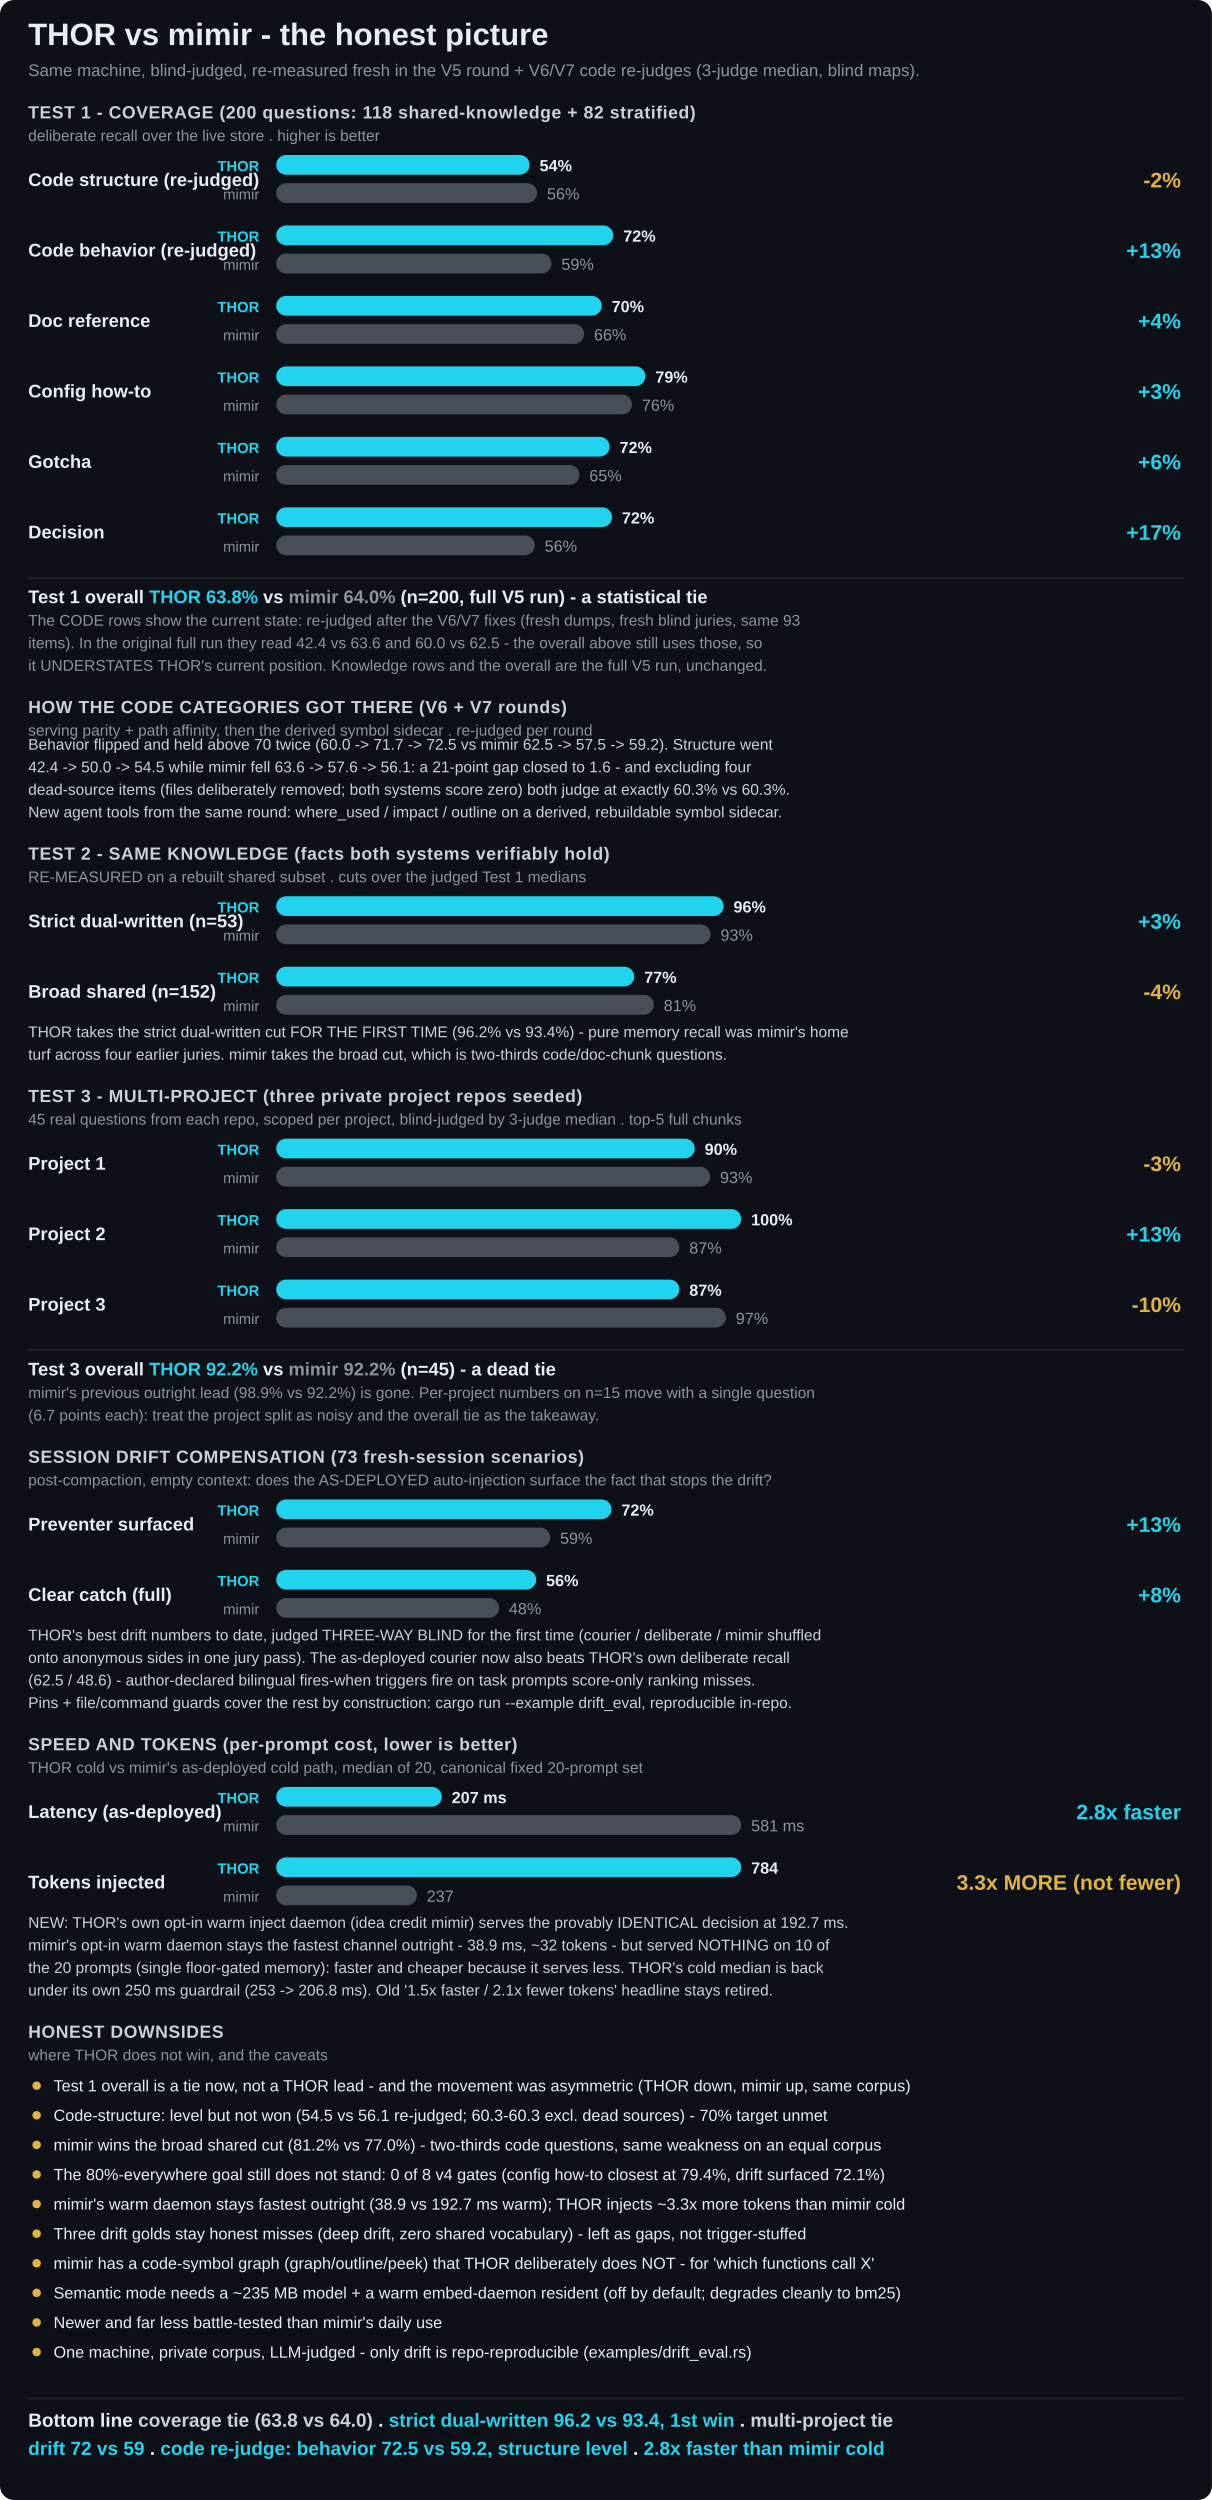
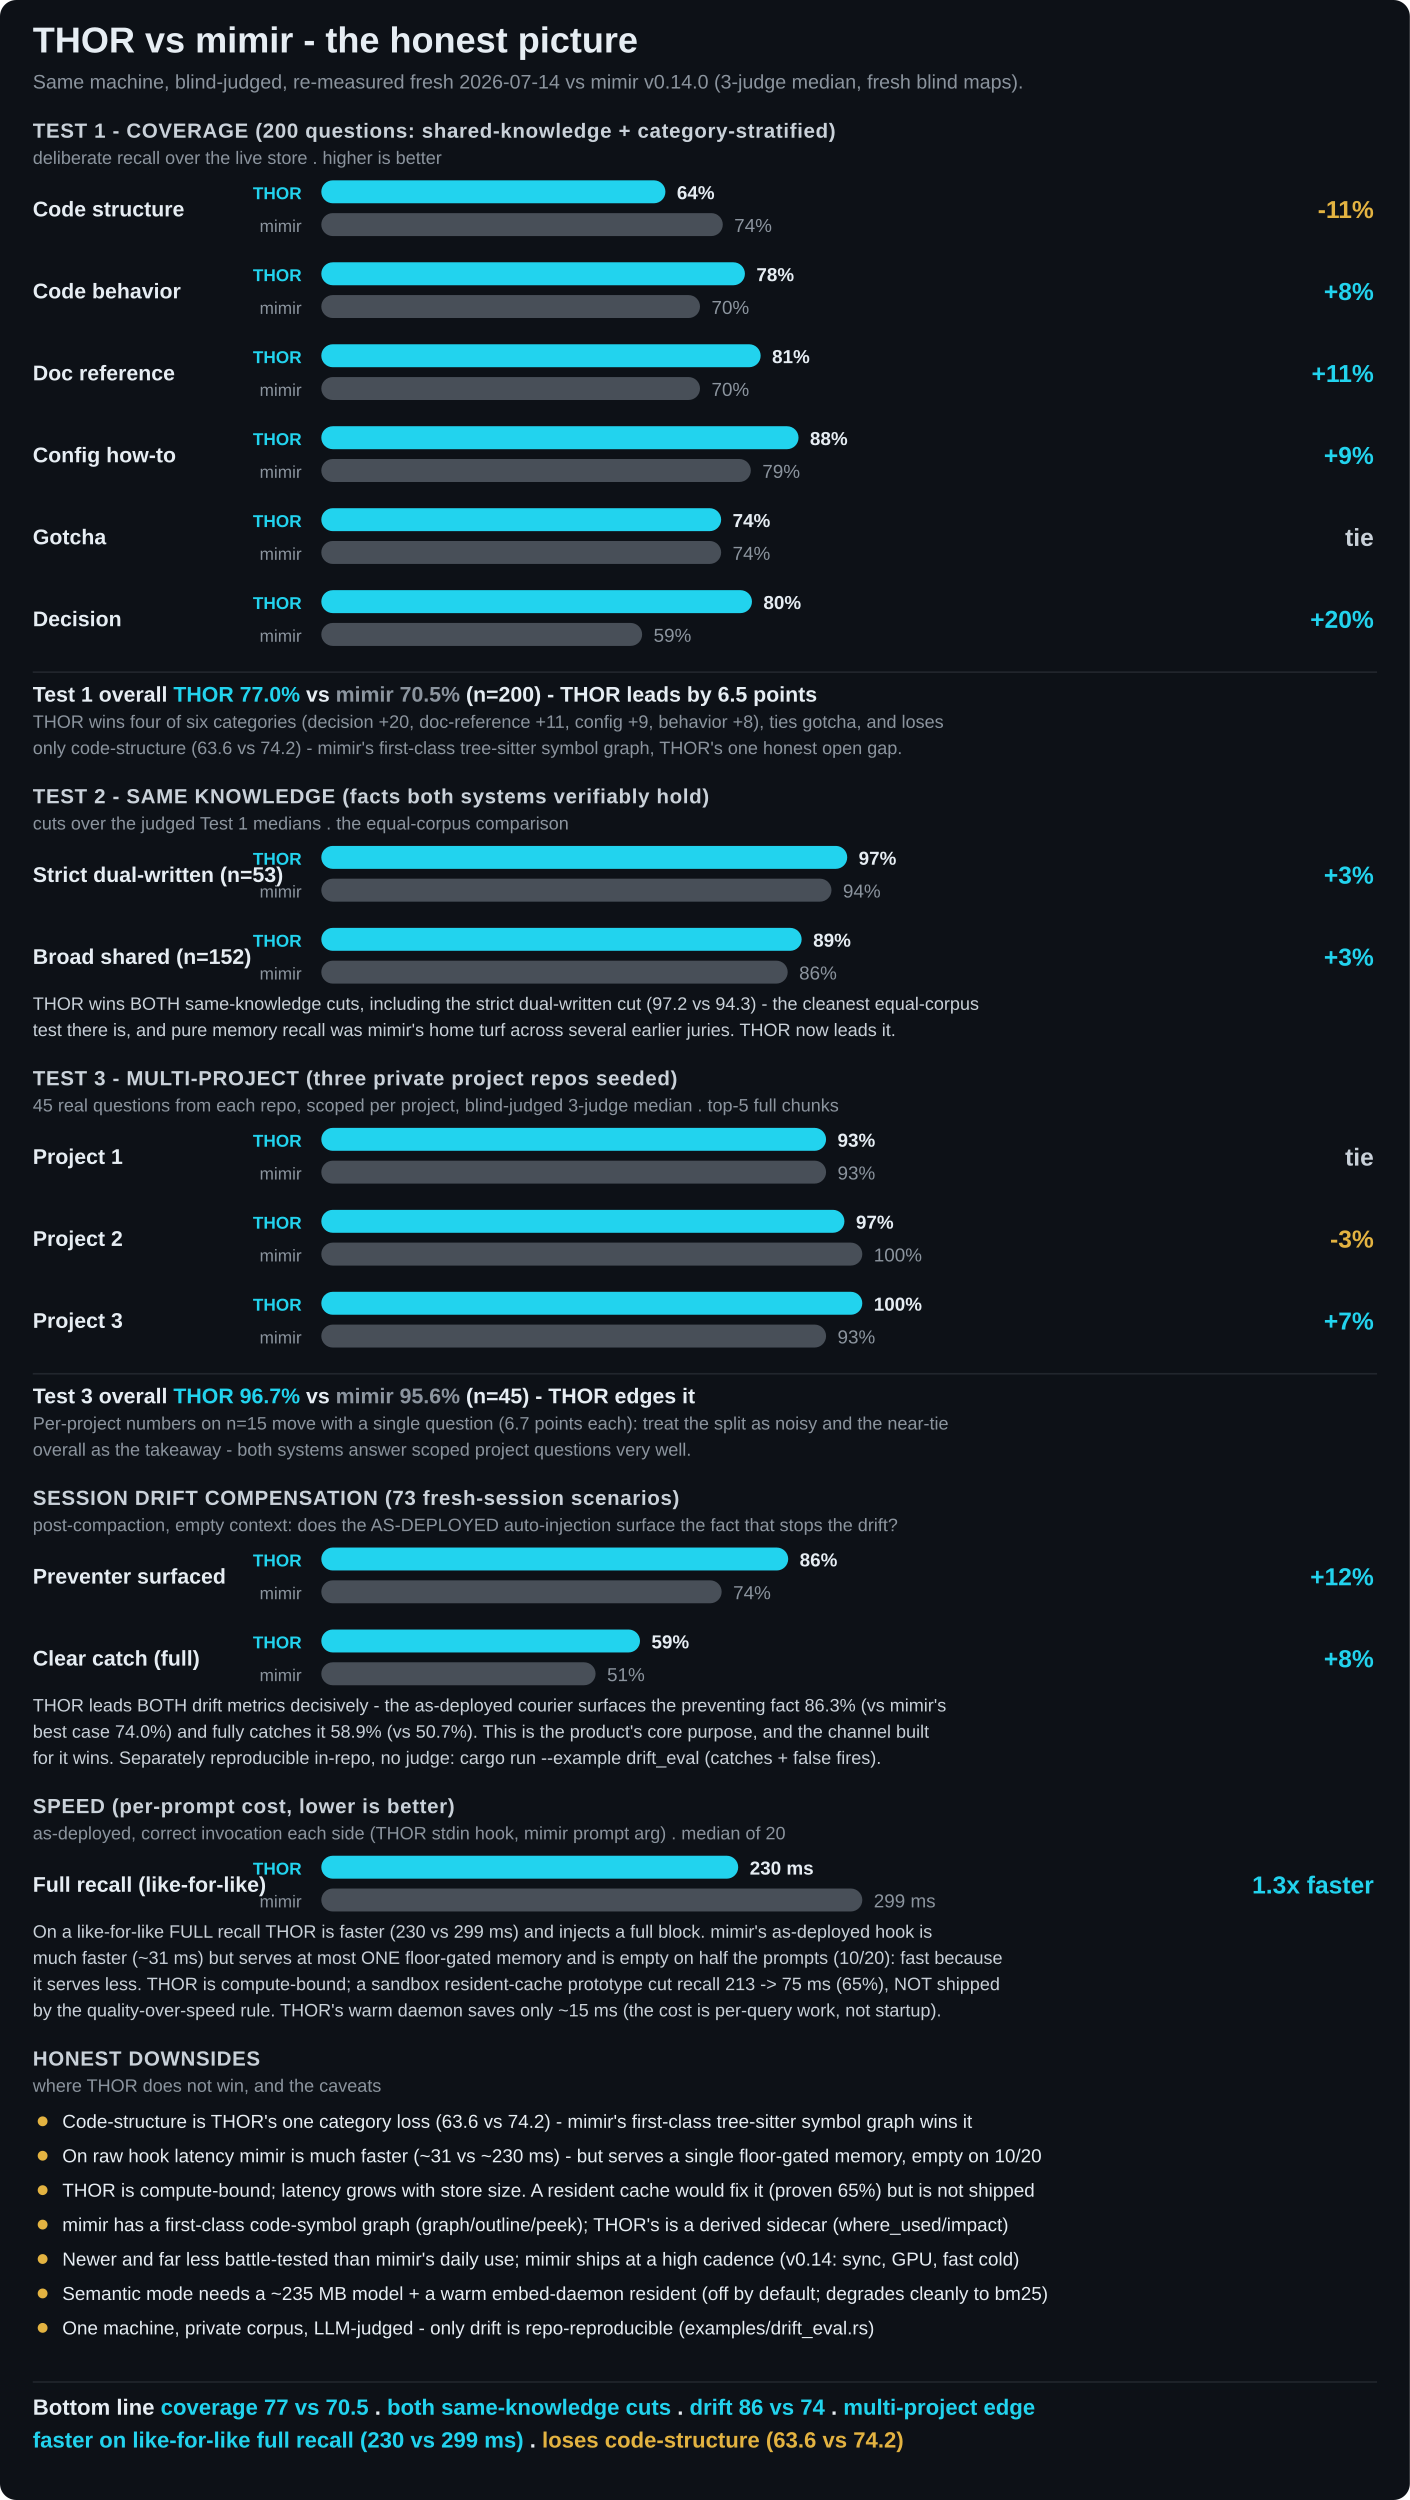
- <svg xmlns="http://www.w3.org/2000/svg" viewBox="0 0 860 1774" font-family="Segoe UI, Helvetica Neue, Arial, sans-serif">
-   <rect x="0" y="0" width="860" height="1774" rx="10" fill="#0d1117" />
+ <svg xmlns="http://www.w3.org/2000/svg" viewBox="0 0 860 1525" font-family="Segoe UI, Helvetica Neue, Arial, sans-serif">
+   <rect x="0" y="0" width="860" height="1525" rx="10" fill="#0d1117" />
  <text x="20" y="32" fill="#e6edf3" font-size="22" font-weight="800">THOR vs mimir - the honest picture</text>
-   <text x="20" y="54" fill="#8b949e" font-size="12">Same machine, blind-judged, re-measured fresh in the V5 round + V6/V7 code re-judges (3-judge median, blind maps).</text>
-   <text x="20" y="84" fill="#c9d1d9" font-size="12.5" font-weight="700" letter-spacing="0.4">TEST 1 - COVERAGE  (200 questions: 118 shared-knowledge + 82 stratified)</text>
+   <text x="20" y="54" fill="#8b949e" font-size="12">Same machine, blind-judged, re-measured fresh 2026-07-14 vs mimir v0.14.0 (3-judge median, fresh blind maps).</text>
+   <text x="20" y="84" fill="#c9d1d9" font-size="12.5" font-weight="700" letter-spacing="0.4">TEST 1 - COVERAGE  (200 questions: shared-knowledge + category-stratified)</text>
  <text x="20" y="100" fill="#8b949e" font-size="11">deliberate recall over the live store . higher is better</text>
-   <rect x="196" y="110" width="179.8" height="14" rx="7" fill="#22d3ee" />
-   <text x="382.85" y="121.5" fill="#e6edf3" font-size="11.5" font-weight="700">54%</text>
+   <rect x="196" y="110" width="209.9" height="14" rx="7" fill="#22d3ee" />
+   <text x="412.88" y="121.5" fill="#e6edf3" font-size="11.5" font-weight="700">64%</text>
  <text x="184" y="121.5" fill="#22d3ee" font-size="10.5" font-weight="700" text-anchor="end">THOR</text>
-   <text x="20" y="132" fill="#e6edf3" font-size="13" font-weight="700">Code structure (re-judged)</text>
-   <text x="838" y="133" fill="#e3b341" font-size="15" font-weight="800" text-anchor="end">-2%</text>
-   <rect x="196" y="130" width="185.1" height="14" rx="7" fill="#484f58" />
-   <text x="388.13" y="141.5" fill="#8b949e" font-size="11.5">56%</text>
+   <text x="20" y="132" fill="#e6edf3" font-size="13" font-weight="700">Code structure</text>
+   <text x="838" y="133" fill="#e3b341" font-size="15" font-weight="800" text-anchor="end">-11%</text>
+   <rect x="196" y="130" width="244.9" height="14" rx="7" fill="#484f58" />
+   <text x="447.86" y="141.5" fill="#8b949e" font-size="11.5">74%</text>
  <text x="184" y="141.5" fill="#8b949e" font-size="10.5" text-anchor="end">mimir</text>
-   <rect x="196" y="160" width="239.2" height="14" rx="7" fill="#22d3ee" />
-   <text x="442.25" y="171.5" fill="#e6edf3" font-size="11.5" font-weight="700">72%</text>
+   <rect x="196" y="160" width="258.4" height="14" rx="7" fill="#22d3ee" />
+   <text x="461.39" y="171.5" fill="#e6edf3" font-size="11.5" font-weight="700">78%</text>
  <text x="184" y="171.5" fill="#22d3ee" font-size="10.5" font-weight="700" text-anchor="end">THOR</text>
-   <text x="20" y="182" fill="#e6edf3" font-size="13" font-weight="700">Code behavior (re-judged)</text>
-   <text x="838" y="183" fill="#22d3ee" font-size="15" font-weight="800" text-anchor="end">+13%</text>
-   <rect x="196" y="180" width="195.4" height="14" rx="7" fill="#484f58" />
-   <text x="398.36" y="191.5" fill="#8b949e" font-size="11.5">59%</text>
+   <text x="20" y="182" fill="#e6edf3" font-size="13" font-weight="700">Code behavior</text>
+   <text x="838" y="183" fill="#22d3ee" font-size="15" font-weight="800" text-anchor="end">+8%</text>
+   <rect x="196" y="180" width="231.0" height="14" rx="7" fill="#484f58" />
+   <text x="434.00" y="191.5" fill="#8b949e" font-size="11.5">70%</text>
  <text x="184" y="191.5" fill="#8b949e" font-size="10.5" text-anchor="end">mimir</text>
-   <rect x="196" y="210" width="231.0" height="14" rx="7" fill="#22d3ee" />
-   <text x="434.00" y="221.5" fill="#e6edf3" font-size="11.5" font-weight="700">70%</text>
+   <rect x="196" y="210" width="268.0" height="14" rx="7" fill="#22d3ee" />
+   <text x="470.96" y="221.5" fill="#e6edf3" font-size="11.5" font-weight="700">81%</text>
  <text x="184" y="221.5" fill="#22d3ee" font-size="10.5" font-weight="700" text-anchor="end">THOR</text>
  <text x="20" y="232" fill="#e6edf3" font-size="13" font-weight="700">Doc reference</text>
-   <text x="838" y="233" fill="#22d3ee" font-size="15" font-weight="800" text-anchor="end">+4%</text>
-   <rect x="196" y="230" width="218.5" height="14" rx="7" fill="#484f58" />
-   <text x="421.46" y="241.5" fill="#8b949e" font-size="11.5">66%</text>
+   <text x="838" y="233" fill="#22d3ee" font-size="15" font-weight="800" text-anchor="end">+11%</text>
+   <rect x="196" y="230" width="231.0" height="14" rx="7" fill="#484f58" />
+   <text x="434.00" y="241.5" fill="#8b949e" font-size="11.5">70%</text>
  <text x="184" y="241.5" fill="#8b949e" font-size="10.5" text-anchor="end">mimir</text>
-   <rect x="196" y="260" width="262.0" height="14" rx="7" fill="#22d3ee" />
-   <text x="465.02" y="271.5" fill="#e6edf3" font-size="11.5" font-weight="700">79%</text>
+   <rect x="196" y="260" width="291.1" height="14" rx="7" fill="#22d3ee" />
+   <text x="494.06" y="271.5" fill="#e6edf3" font-size="11.5" font-weight="700">88%</text>
  <text x="184" y="271.5" fill="#22d3ee" font-size="10.5" font-weight="700" text-anchor="end">THOR</text>
  <text x="20" y="282" fill="#e6edf3" font-size="13" font-weight="700">Config how-to</text>
-   <text x="838" y="283" fill="#22d3ee" font-size="15" font-weight="800" text-anchor="end">+3%</text>
-   <rect x="196" y="280" width="252.4" height="14" rx="7" fill="#484f58" />
-   <text x="455.45" y="291.5" fill="#8b949e" font-size="11.5">76%</text>
+   <text x="838" y="283" fill="#22d3ee" font-size="15" font-weight="800" text-anchor="end">+9%</text>
+   <rect x="196" y="280" width="262.0" height="14" rx="7" fill="#484f58" />
+   <text x="465.02" y="291.5" fill="#8b949e" font-size="11.5">79%</text>
  <text x="184" y="291.5" fill="#8b949e" font-size="10.5" text-anchor="end">mimir</text>
-   <rect x="196" y="310" width="236.6" height="14" rx="7" fill="#22d3ee" />
-   <text x="439.61" y="321.5" fill="#e6edf3" font-size="11.5" font-weight="700">72%</text>
+   <rect x="196" y="310" width="243.9" height="14" rx="7" fill="#22d3ee" />
+   <text x="446.87" y="321.5" fill="#e6edf3" font-size="11.5" font-weight="700">74%</text>
  <text x="184" y="321.5" fill="#22d3ee" font-size="10.5" font-weight="700" text-anchor="end">THOR</text>
  <text x="20" y="332" fill="#e6edf3" font-size="13" font-weight="700">Gotcha</text>
-   <text x="838" y="333" fill="#22d3ee" font-size="15" font-weight="800" text-anchor="end">+6%</text>
-   <rect x="196" y="330" width="215.2" height="14" rx="7" fill="#484f58" />
-   <text x="418.16" y="341.5" fill="#8b949e" font-size="11.5">65%</text>
+   <text x="838" y="333" fill="#c9d1d9" font-size="15" font-weight="800" text-anchor="end">tie</text>
+   <rect x="196" y="330" width="243.9" height="14" rx="7" fill="#484f58" />
+   <text x="446.87" y="341.5" fill="#8b949e" font-size="11.5">74%</text>
  <text x="184" y="341.5" fill="#8b949e" font-size="10.5" text-anchor="end">mimir</text>
-   <rect x="196" y="360" width="238.3" height="14" rx="7" fill="#22d3ee" />
-   <text x="441.26" y="371.5" fill="#e6edf3" font-size="11.5" font-weight="700">72%</text>
+   <rect x="196" y="360" width="262.7" height="14" rx="7" fill="#22d3ee" />
+   <text x="465.68" y="371.5" fill="#e6edf3" font-size="11.5" font-weight="700">80%</text>
  <text x="184" y="371.5" fill="#22d3ee" font-size="10.5" font-weight="700" text-anchor="end">THOR</text>
  <text x="20" y="382" fill="#e6edf3" font-size="13" font-weight="700">Decision</text>
-   <text x="838" y="383" fill="#22d3ee" font-size="15" font-weight="800" text-anchor="end">+17%</text>
-   <rect x="196" y="380" width="183.5" height="14" rx="7" fill="#484f58" />
-   <text x="386.48" y="391.5" fill="#8b949e" font-size="11.5">56%</text>
+   <text x="838" y="383" fill="#22d3ee" font-size="15" font-weight="800" text-anchor="end">+20%</text>
+   <rect x="196" y="380" width="195.7" height="14" rx="7" fill="#484f58" />
+   <text x="398.69" y="391.5" fill="#8b949e" font-size="11.5">59%</text>
  <text x="184" y="391.5" fill="#8b949e" font-size="10.5" text-anchor="end">mimir</text>
  <line x1="20" y1="410" x2="840" y2="410" stroke="#21262d" stroke-width="1" />
-   <text x="20" y="428" fill="#e6edf3" font-size="13" font-weight="700">Test 1 overall  <tspan fill="#22d3ee">THOR 63.8%</tspan> vs <tspan fill="#8b949e">mimir 64.0%</tspan>  (n=200, full V5 run) - a statistical tie</text>
-   <text x="20" y="444" fill="#8b949e" font-size="11">The CODE rows show the current state: re-judged after the V6/V7 fixes (fresh dumps, fresh blind juries, same 93</text>
-   <text x="20" y="460" fill="#8b949e" font-size="11">items). In the original full run they read 42.4 vs 63.6 and 60.0 vs 62.5 - the overall above still uses those, so</text>
-   <text x="20" y="476" fill="#8b949e" font-size="11">it UNDERSTATES THOR's current position. Knowledge rows and the overall are the full V5 run, unchanged.</text>
-   <text x="20" y="506" fill="#c9d1d9" font-size="12.5" font-weight="700" letter-spacing="0.4">HOW THE CODE CATEGORIES GOT THERE (V6 + V7 rounds)</text>
-   <text x="20" y="522" fill="#8b949e" font-size="11">serving parity + path affinity, then the derived symbol sidecar . re-judged per round</text>
-   <text x="20" y="532" fill="#c9d1d9" font-size="11">Behavior flipped and held above 70 twice (60.0 -&gt; 71.7 -&gt; 72.5 vs mimir 62.5 -&gt; 57.5 -&gt; 59.2). Structure went</text>
-   <text x="20" y="548" fill="#c9d1d9" font-size="11">42.4 -&gt; 50.0 -&gt; 54.5 while mimir fell 63.6 -&gt; 57.6 -&gt; 56.1: a 21-point gap closed to 1.6 - and excluding four</text>
-   <text x="20" y="564" fill="#c9d1d9" font-size="11">dead-source items (files deliberately removed; both systems score zero) both judge at exactly 60.3% vs 60.3%.</text>
-   <text x="20" y="580" fill="#c9d1d9" font-size="11">New agent tools from the same round: where_used / impact / outline on a derived, rebuildable symbol sidecar.</text>
-   <text x="20" y="610" fill="#c9d1d9" font-size="12.5" font-weight="700" letter-spacing="0.4">TEST 2 - SAME KNOWLEDGE  (facts both systems verifiably hold)</text>
-   <text x="20" y="626" fill="#8b949e" font-size="11">RE-MEASURED on a rebuilt shared subset . cuts over the judged Test 1 medians</text>
-   <rect x="196" y="636" width="317.5" height="14" rx="7" fill="#22d3ee" />
-   <text x="520.46" y="647.5" fill="#e6edf3" font-size="11.5" font-weight="700">96%</text>
-   <text x="184" y="647.5" fill="#22d3ee" font-size="10.5" font-weight="700" text-anchor="end">THOR</text>
-   <text x="20" y="658" fill="#e6edf3" font-size="13" font-weight="700">Strict dual-written (n=53)</text>
-   <text x="838" y="659" fill="#22d3ee" font-size="15" font-weight="800" text-anchor="end">+3%</text>
-   <rect x="196" y="656" width="308.2" height="14" rx="7" fill="#484f58" />
-   <text x="511.22" y="667.5" fill="#8b949e" font-size="11.5">93%</text>
-   <text x="184" y="667.5" fill="#8b949e" font-size="10.5" text-anchor="end">mimir</text>
-   <rect x="196" y="686" width="254.1" height="14" rx="7" fill="#22d3ee" />
-   <text x="457.10" y="697.5" fill="#e6edf3" font-size="11.5" font-weight="700">77%</text>
-   <text x="184" y="697.5" fill="#22d3ee" font-size="10.5" font-weight="700" text-anchor="end">THOR</text>
-   <text x="20" y="708" fill="#e6edf3" font-size="13" font-weight="700">Broad shared (n=152)</text>
-   <text x="838" y="709" fill="#e3b341" font-size="15" font-weight="800" text-anchor="end">-4%</text>
-   <rect x="196" y="706" width="268.0" height="14" rx="7" fill="#484f58" />
-   <text x="470.96" y="717.5" fill="#8b949e" font-size="11.5">81%</text>
-   <text x="184" y="717.5" fill="#8b949e" font-size="10.5" text-anchor="end">mimir</text>
-   <text x="20" y="736" fill="#c9d1d9" font-size="11">THOR takes the strict dual-written cut FOR THE FIRST TIME (96.2% vs 93.4%) - pure memory recall was mimir's home</text>
-   <text x="20" y="752" fill="#c9d1d9" font-size="11">turf across four earlier juries. mimir takes the broad cut, which is two-thirds code/doc-chunk questions.</text>
-   <text x="20" y="782" fill="#c9d1d9" font-size="12.5" font-weight="700" letter-spacing="0.4">TEST 3 - MULTI-PROJECT  (three private project repos seeded)</text>
-   <text x="20" y="798" fill="#8b949e" font-size="11">45 real questions from each repo, scoped per project, blind-judged by 3-judge median . top-5 full chunks</text>
-   <rect x="196" y="808" width="297.0" height="14" rx="7" fill="#22d3ee" />
-   <text x="500.00" y="819.5" fill="#e6edf3" font-size="11.5" font-weight="700">90%</text>
-   <text x="184" y="819.5" fill="#22d3ee" font-size="10.5" font-weight="700" text-anchor="end">THOR</text>
-   <text x="20" y="830" fill="#e6edf3" font-size="13" font-weight="700">Project 1</text>
-   <text x="838" y="831" fill="#e3b341" font-size="15" font-weight="800" text-anchor="end">-3%</text>
-   <rect x="196" y="828" width="307.9" height="14" rx="7" fill="#484f58" />
-   <text x="510.89" y="839.5" fill="#8b949e" font-size="11.5">93%</text>
-   <text x="184" y="839.5" fill="#8b949e" font-size="10.5" text-anchor="end">mimir</text>
-   <rect x="196" y="858" width="330.0" height="14" rx="7" fill="#22d3ee" />
-   <text x="533.00" y="869.5" fill="#e6edf3" font-size="11.5" font-weight="700">100%</text>
-   <text x="184" y="869.5" fill="#22d3ee" font-size="10.5" font-weight="700" text-anchor="end">THOR</text>
-   <text x="20" y="880" fill="#e6edf3" font-size="13" font-weight="700">Project 2</text>
-   <text x="838" y="881" fill="#22d3ee" font-size="15" font-weight="800" text-anchor="end">+13%</text>
-   <rect x="196" y="878" width="286.1" height="14" rx="7" fill="#484f58" />
-   <text x="489.11" y="889.5" fill="#8b949e" font-size="11.5">87%</text>
-   <text x="184" y="889.5" fill="#8b949e" font-size="10.5" text-anchor="end">mimir</text>
-   <rect x="196" y="908" width="286.1" height="14" rx="7" fill="#22d3ee" />
-   <text x="489.11" y="919.5" fill="#e6edf3" font-size="11.5" font-weight="700">87%</text>
-   <text x="184" y="919.5" fill="#22d3ee" font-size="10.5" font-weight="700" text-anchor="end">THOR</text>
-   <text x="20" y="930" fill="#e6edf3" font-size="13" font-weight="700">Project 3</text>
-   <text x="838" y="931" fill="#e3b341" font-size="15" font-weight="800" text-anchor="end">-10%</text>
-   <rect x="196" y="928" width="319.1" height="14" rx="7" fill="#484f58" />
-   <text x="522.11" y="939.5" fill="#8b949e" font-size="11.5">97%</text>
-   <text x="184" y="939.5" fill="#8b949e" font-size="10.5" text-anchor="end">mimir</text>
-   <line x1="20" y1="958" x2="840" y2="958" stroke="#21262d" stroke-width="1" />
-   <text x="20" y="976" fill="#e6edf3" font-size="13" font-weight="700">Test 3 overall  <tspan fill="#22d3ee">THOR 92.2%</tspan> vs <tspan fill="#8b949e">mimir 92.2%</tspan>  (n=45) - a dead tie</text>
-   <text x="20" y="992" fill="#8b949e" font-size="11">mimir's previous outright lead (98.9% vs 92.2%) is gone. Per-project numbers on n=15 move with a single question</text>
-   <text x="20" y="1008" fill="#8b949e" font-size="11">(6.7 points each): treat the project split as noisy and the overall tie as the takeaway.</text>
-   <text x="20" y="1038" fill="#c9d1d9" font-size="12.5" font-weight="700" letter-spacing="0.4">SESSION DRIFT COMPENSATION  (73 fresh-session scenarios)</text>
-   <text x="20" y="1054" fill="#8b949e" font-size="11">post-compaction, empty context: does the AS-DEPLOYED auto-injection surface the fact that stops the drift?</text>
-   <rect x="196" y="1064" width="237.9" height="14" rx="7" fill="#22d3ee" />
-   <text x="440.93" y="1075.5" fill="#e6edf3" font-size="11.5" font-weight="700">72%</text>
-   <text x="184" y="1075.5" fill="#22d3ee" font-size="10.5" font-weight="700" text-anchor="end">THOR</text>
-   <text x="20" y="1086" fill="#e6edf3" font-size="13" font-weight="700">Preventer surfaced</text>
-   <text x="838" y="1087" fill="#22d3ee" font-size="15" font-weight="800" text-anchor="end">+13%</text>
-   <rect x="196" y="1084" width="194.4" height="14" rx="7" fill="#484f58" />
-   <text x="397.37" y="1095.5" fill="#8b949e" font-size="11.5">59%</text>
-   <text x="184" y="1095.5" fill="#8b949e" font-size="10.5" text-anchor="end">mimir</text>
-   <rect x="196" y="1114" width="184.5" height="14" rx="7" fill="#22d3ee" />
-   <text x="387.47" y="1125.5" fill="#e6edf3" font-size="11.5" font-weight="700">56%</text>
-   <text x="184" y="1125.5" fill="#22d3ee" font-size="10.5" font-weight="700" text-anchor="end">THOR</text>
-   <text x="20" y="1136" fill="#e6edf3" font-size="13" font-weight="700">Clear catch (full)</text>
-   <text x="838" y="1137" fill="#22d3ee" font-size="15" font-weight="800" text-anchor="end">+8%</text>
-   <rect x="196" y="1134" width="158.1" height="14" rx="7" fill="#484f58" />
-   <text x="361.07" y="1145.5" fill="#8b949e" font-size="11.5">48%</text>
-   <text x="184" y="1145.5" fill="#8b949e" font-size="10.5" text-anchor="end">mimir</text>
-   <text x="20" y="1164" fill="#c9d1d9" font-size="11">THOR's best drift numbers to date, judged THREE-WAY BLIND for the first time (courier / deliberate / mimir shuffled</text>
-   <text x="20" y="1180" fill="#c9d1d9" font-size="11">onto anonymous sides in one jury pass). The as-deployed courier now also beats THOR's own deliberate recall</text>
-   <text x="20" y="1196" fill="#c9d1d9" font-size="11">(62.5 / 48.6) - author-declared bilingual fires-when triggers fire on task prompts score-only ranking misses.</text>
-   <text x="20" y="1212" fill="#c9d1d9" font-size="11">Pins + file/command guards cover the rest by construction: cargo run --example drift_eval, reproducible in-repo.</text>
-   <text x="20" y="1242" fill="#c9d1d9" font-size="12.5" font-weight="700" letter-spacing="0.4">SPEED AND TOKENS  (per-prompt cost, lower is better)</text>
-   <text x="20" y="1258" fill="#8b949e" font-size="11">THOR cold vs mimir's as-deployed cold path, median of 20, canonical fixed 20-prompt set</text>
-   <rect x="196" y="1268" width="117.5" height="14" rx="7" fill="#22d3ee" />
-   <text x="320.52" y="1279.5" fill="#e6edf3" font-size="11.5" font-weight="700">207 ms</text>
-   <text x="184" y="1279.5" fill="#22d3ee" font-size="10.5" font-weight="700" text-anchor="end">THOR</text>
-   <text x="20" y="1290" fill="#e6edf3" font-size="13" font-weight="700">Latency (as-deployed)</text>
-   <text x="838" y="1291" fill="#22d3ee" font-size="15" font-weight="800" text-anchor="end">2.8x faster</text>
-   <rect x="196" y="1288" width="330.0" height="14" rx="7" fill="#484f58" />
-   <text x="533.00" y="1299.5" fill="#8b949e" font-size="11.5">581 ms</text>
-   <text x="184" y="1299.5" fill="#8b949e" font-size="10.5" text-anchor="end">mimir</text>
-   <rect x="196" y="1318" width="330.0" height="14" rx="7" fill="#22d3ee" />
-   <text x="533.00" y="1329.5" fill="#e6edf3" font-size="11.5" font-weight="700">784</text>
-   <text x="184" y="1329.5" fill="#22d3ee" font-size="10.5" font-weight="700" text-anchor="end">THOR</text>
-   <text x="20" y="1340" fill="#e6edf3" font-size="13" font-weight="700">Tokens injected</text>
-   <text x="838" y="1341" fill="#e3b341" font-size="15" font-weight="800" text-anchor="end">3.3x MORE (not fewer)</text>
-   <rect x="196" y="1338" width="99.8" height="14" rx="7" fill="#484f58" />
-   <text x="302.76" y="1349.5" fill="#8b949e" font-size="11.5">237</text>
-   <text x="184" y="1349.5" fill="#8b949e" font-size="10.5" text-anchor="end">mimir</text>
-   <text x="20" y="1368" fill="#c9d1d9" font-size="11">NEW: THOR's own opt-in warm inject daemon (idea credit mimir) serves the provably IDENTICAL decision at 192.7 ms.</text>
-   <text x="20" y="1384" fill="#c9d1d9" font-size="11">mimir's opt-in warm daemon stays the fastest channel outright - 38.9 ms, ~32 tokens - but served NOTHING on 10 of</text>
-   <text x="20" y="1400" fill="#c9d1d9" font-size="11">the 20 prompts (single floor-gated memory): faster and cheaper because it serves less. THOR's cold median is back</text>
-   <text x="20" y="1416" fill="#c9d1d9" font-size="11">under its own 250 ms guardrail (253 -&gt; 206.8 ms). Old '1.5x faster / 2.1x fewer tokens' headline stays retired.</text>
-   <text x="20" y="1446" fill="#c9d1d9" font-size="12.5" font-weight="700" letter-spacing="0.4">HONEST DOWNSIDES</text>
-   <text x="20" y="1462" fill="#8b949e" font-size="11">where THOR does not win, and the caveats</text>
-   <circle cx="26" cy="1480" r="3" fill="#e3b341" />
-   <text x="38" y="1484" fill="#e6edf3" font-size="11.5">Test 1 overall is a tie now, not a THOR lead - and the movement was asymmetric (THOR down, mimir up, same corpus)</text>
-   <circle cx="26" cy="1501" r="3" fill="#e3b341" />
-   <text x="38" y="1505" fill="#e6edf3" font-size="11.5">Code-structure: level but not won (54.5 vs 56.1 re-judged; 60.3-60.3 excl. dead sources) - 70% target unmet</text>
-   <circle cx="26" cy="1522" r="3" fill="#e3b341" />
-   <text x="38" y="1526" fill="#e6edf3" font-size="11.5">mimir wins the broad shared cut (81.2% vs 77.0%) - two-thirds code questions, same weakness on an equal corpus</text>
-   <circle cx="26" cy="1543" r="3" fill="#e3b341" />
-   <text x="38" y="1547" fill="#e6edf3" font-size="11.5">The 80%-everywhere goal still does not stand: 0 of 8 v4 gates (config how-to closest at 79.4%, drift surfaced 72.1%)</text>
-   <circle cx="26" cy="1564" r="3" fill="#e3b341" />
-   <text x="38" y="1568" fill="#e6edf3" font-size="11.5">mimir's warm daemon stays fastest outright (38.9 vs 192.7 ms warm); THOR injects ~3.3x more tokens than mimir cold</text>
-   <circle cx="26" cy="1585" r="3" fill="#e3b341" />
-   <text x="38" y="1589" fill="#e6edf3" font-size="11.5">Three drift golds stay honest misses (deep drift, zero shared vocabulary) - left as gaps, not trigger-stuffed</text>
-   <circle cx="26" cy="1606" r="3" fill="#e3b341" />
-   <text x="38" y="1610" fill="#e6edf3" font-size="11.5">mimir has a code-symbol graph (graph/outline/peek) that THOR deliberately does NOT - for 'which functions call X'</text>
-   <circle cx="26" cy="1627" r="3" fill="#e3b341" />
-   <text x="38" y="1631" fill="#e6edf3" font-size="11.5">Semantic mode needs a ~235 MB model + a warm embed-daemon resident (off by default; degrades cleanly to bm25)</text>
-   <circle cx="26" cy="1648" r="3" fill="#e3b341" />
-   <text x="38" y="1652" fill="#e6edf3" font-size="11.5">Newer and far less battle-tested than mimir's daily use</text>
-   <circle cx="26" cy="1669" r="3" fill="#e3b341" />
-   <text x="38" y="1673" fill="#e6edf3" font-size="11.5">One machine, private corpus, LLM-judged - only drift is repo-reproducible (examples/drift_eval.rs)</text>
-   <line x1="20" y1="1702" x2="840" y2="1702" stroke="#21262d" stroke-width="1" />
-   <text x="20" y="1722" fill="#e6edf3" font-size="13.5" font-weight="700">Bottom line <tspan fill="#c9d1d9">coverage tie (63.8 vs 64.0)</tspan> . <tspan fill="#22d3ee">strict dual-written 96.2 vs 93.4, 1st win</tspan> . <tspan fill="#c9d1d9">multi-project tie</tspan>
+   <text x="20" y="428" fill="#e6edf3" font-size="13" font-weight="700">Test 1 overall  <tspan fill="#22d3ee">THOR 77.0%</tspan> vs <tspan fill="#8b949e">mimir 70.5%</tspan>  (n=200) - THOR leads by 6.5 points</text>
+   <text x="20" y="444" fill="#8b949e" font-size="11">THOR wins four of six categories (decision +20, doc-reference +11, config +9, behavior +8), ties gotcha, and loses</text>
+   <text x="20" y="460" fill="#8b949e" font-size="11">only code-structure (63.6 vs 74.2) - mimir's first-class tree-sitter symbol graph, THOR's one honest open gap.</text>
+   <text x="20" y="490" fill="#c9d1d9" font-size="12.5" font-weight="700" letter-spacing="0.4">TEST 2 - SAME KNOWLEDGE  (facts both systems verifiably hold)</text>
+   <text x="20" y="506" fill="#8b949e" font-size="11">cuts over the judged Test 1 medians . the equal-corpus comparison</text>
+   <rect x="196" y="516" width="320.8" height="14" rx="7" fill="#22d3ee" />
+   <text x="523.76" y="527.5" fill="#e6edf3" font-size="11.5" font-weight="700">97%</text>
+   <text x="184" y="527.5" fill="#22d3ee" font-size="10.5" font-weight="700" text-anchor="end">THOR</text>
+   <text x="20" y="538" fill="#e6edf3" font-size="13" font-weight="700">Strict dual-written (n=53)</text>
+   <text x="838" y="539" fill="#22d3ee" font-size="15" font-weight="800" text-anchor="end">+3%</text>
+   <rect x="196" y="536" width="311.2" height="14" rx="7" fill="#484f58" />
+   <text x="514.19" y="547.5" fill="#8b949e" font-size="11.5">94%</text>
+   <text x="184" y="547.5" fill="#8b949e" font-size="10.5" text-anchor="end">mimir</text>
+   <rect x="196" y="566" width="293.0" height="14" rx="7" fill="#22d3ee" />
+   <text x="496.04" y="577.5" fill="#e6edf3" font-size="11.5" font-weight="700">89%</text>
+   <text x="184" y="577.5" fill="#22d3ee" font-size="10.5" font-weight="700" text-anchor="end">THOR</text>
+   <text x="20" y="588" fill="#e6edf3" font-size="13" font-weight="700">Broad shared (n=152)</text>
+   <text x="838" y="589" fill="#22d3ee" font-size="15" font-weight="800" text-anchor="end">+3%</text>
+   <rect x="196" y="586" width="284.5" height="14" rx="7" fill="#484f58" />
+   <text x="487.46" y="597.5" fill="#8b949e" font-size="11.5">86%</text>
+   <text x="184" y="597.5" fill="#8b949e" font-size="10.5" text-anchor="end">mimir</text>
+   <text x="20" y="616" fill="#c9d1d9" font-size="11">THOR wins BOTH same-knowledge cuts, including the strict dual-written cut (97.2 vs 94.3) - the cleanest equal-corpus</text>
+   <text x="20" y="632" fill="#c9d1d9" font-size="11">test there is, and pure memory recall was mimir's home turf across several earlier juries. THOR now leads it.</text>
+   <text x="20" y="662" fill="#c9d1d9" font-size="12.5" font-weight="700" letter-spacing="0.4">TEST 3 - MULTI-PROJECT  (three private project repos seeded)</text>
+   <text x="20" y="678" fill="#8b949e" font-size="11">45 real questions from each repo, scoped per project, blind-judged 3-judge median . top-5 full chunks</text>
+   <rect x="196" y="688" width="307.9" height="14" rx="7" fill="#22d3ee" />
+   <text x="510.89" y="699.5" fill="#e6edf3" font-size="11.5" font-weight="700">93%</text>
+   <text x="184" y="699.5" fill="#22d3ee" font-size="10.5" font-weight="700" text-anchor="end">THOR</text>
+   <text x="20" y="710" fill="#e6edf3" font-size="13" font-weight="700">Project 1</text>
+   <text x="838" y="711" fill="#c9d1d9" font-size="15" font-weight="800" text-anchor="end">tie</text>
+   <rect x="196" y="708" width="307.9" height="14" rx="7" fill="#484f58" />
+   <text x="510.89" y="719.5" fill="#8b949e" font-size="11.5">93%</text>
+   <text x="184" y="719.5" fill="#8b949e" font-size="10.5" text-anchor="end">mimir</text>
+   <rect x="196" y="738" width="319.1" height="14" rx="7" fill="#22d3ee" />
+   <text x="522.11" y="749.5" fill="#e6edf3" font-size="11.5" font-weight="700">97%</text>
+   <text x="184" y="749.5" fill="#22d3ee" font-size="10.5" font-weight="700" text-anchor="end">THOR</text>
+   <text x="20" y="760" fill="#e6edf3" font-size="13" font-weight="700">Project 2</text>
+   <text x="838" y="761" fill="#e3b341" font-size="15" font-weight="800" text-anchor="end">-3%</text>
+   <rect x="196" y="758" width="330.0" height="14" rx="7" fill="#484f58" />
+   <text x="533.00" y="769.5" fill="#8b949e" font-size="11.5">100%</text>
+   <text x="184" y="769.5" fill="#8b949e" font-size="10.5" text-anchor="end">mimir</text>
+   <rect x="196" y="788" width="330.0" height="14" rx="7" fill="#22d3ee" />
+   <text x="533.00" y="799.5" fill="#e6edf3" font-size="11.5" font-weight="700">100%</text>
+   <text x="184" y="799.5" fill="#22d3ee" font-size="10.5" font-weight="700" text-anchor="end">THOR</text>
+   <text x="20" y="810" fill="#e6edf3" font-size="13" font-weight="700">Project 3</text>
+   <text x="838" y="811" fill="#22d3ee" font-size="15" font-weight="800" text-anchor="end">+7%</text>
+   <rect x="196" y="808" width="307.9" height="14" rx="7" fill="#484f58" />
+   <text x="510.89" y="819.5" fill="#8b949e" font-size="11.5">93%</text>
+   <text x="184" y="819.5" fill="#8b949e" font-size="10.5" text-anchor="end">mimir</text>
+   <line x1="20" y1="838" x2="840" y2="838" stroke="#21262d" stroke-width="1" />
+   <text x="20" y="856" fill="#e6edf3" font-size="13" font-weight="700">Test 3 overall  <tspan fill="#22d3ee">THOR 96.7%</tspan> vs <tspan fill="#8b949e">mimir 95.6%</tspan>  (n=45) - THOR edges it</text>
+   <text x="20" y="872" fill="#8b949e" font-size="11">Per-project numbers on n=15 move with a single question (6.7 points each): treat the split as noisy and the near-tie</text>
+   <text x="20" y="888" fill="#8b949e" font-size="11">overall as the takeaway - both systems answer scoped project questions very well.</text>
+   <text x="20" y="918" fill="#c9d1d9" font-size="12.5" font-weight="700" letter-spacing="0.4">SESSION DRIFT COMPENSATION  (73 fresh-session scenarios)</text>
+   <text x="20" y="934" fill="#8b949e" font-size="11">post-compaction, empty context: does the AS-DEPLOYED auto-injection surface the fact that stops the drift?</text>
+   <rect x="196" y="944" width="284.8" height="14" rx="7" fill="#22d3ee" />
+   <text x="487.79" y="955.5" fill="#e6edf3" font-size="11.5" font-weight="700">86%</text>
+   <text x="184" y="955.5" fill="#22d3ee" font-size="10.5" font-weight="700" text-anchor="end">THOR</text>
+   <text x="20" y="966" fill="#e6edf3" font-size="13" font-weight="700">Preventer surfaced</text>
+   <text x="838" y="967" fill="#22d3ee" font-size="15" font-weight="800" text-anchor="end">+12%</text>
+   <rect x="196" y="964" width="244.2" height="14" rx="7" fill="#484f58" />
+   <text x="447.20" y="975.5" fill="#8b949e" font-size="11.5">74%</text>
+   <text x="184" y="975.5" fill="#8b949e" font-size="10.5" text-anchor="end">mimir</text>
+   <rect x="196" y="994" width="194.4" height="14" rx="7" fill="#22d3ee" />
+   <text x="397.37" y="1005.5" fill="#e6edf3" font-size="11.5" font-weight="700">59%</text>
+   <text x="184" y="1005.5" fill="#22d3ee" font-size="10.5" font-weight="700" text-anchor="end">THOR</text>
+   <text x="20" y="1016" fill="#e6edf3" font-size="13" font-weight="700">Clear catch (full)</text>
+   <text x="838" y="1017" fill="#22d3ee" font-size="15" font-weight="800" text-anchor="end">+8%</text>
+   <rect x="196" y="1014" width="167.3" height="14" rx="7" fill="#484f58" />
+   <text x="370.31" y="1025.5" fill="#8b949e" font-size="11.5">51%</text>
+   <text x="184" y="1025.5" fill="#8b949e" font-size="10.5" text-anchor="end">mimir</text>
+   <text x="20" y="1044" fill="#c9d1d9" font-size="11">THOR leads BOTH drift metrics decisively - the as-deployed courier surfaces the preventing fact 86.3% (vs mimir's</text>
+   <text x="20" y="1060" fill="#c9d1d9" font-size="11">best case 74.0%) and fully catches it 58.9% (vs 50.7%). This is the product's core purpose, and the channel built</text>
+   <text x="20" y="1076" fill="#c9d1d9" font-size="11">for it wins. Separately reproducible in-repo, no judge: cargo run --example drift_eval (catches + false fires).</text>
+   <text x="20" y="1106" fill="#c9d1d9" font-size="12.5" font-weight="700" letter-spacing="0.4">SPEED  (per-prompt cost, lower is better)</text>
+   <text x="20" y="1122" fill="#8b949e" font-size="11">as-deployed, correct invocation each side (THOR stdin hook, mimir prompt arg) . median of 20</text>
+   <rect x="196" y="1132" width="254.3" height="14" rx="7" fill="#22d3ee" />
+   <text x="457.32" y="1143.5" fill="#e6edf3" font-size="11.5" font-weight="700">230 ms</text>
+   <text x="184" y="1143.5" fill="#22d3ee" font-size="10.5" font-weight="700" text-anchor="end">THOR</text>
+   <text x="20" y="1154" fill="#e6edf3" font-size="13" font-weight="700">Full recall (like-for-like)</text>
+   <text x="838" y="1155" fill="#22d3ee" font-size="15" font-weight="800" text-anchor="end">1.3x faster</text>
+   <rect x="196" y="1152" width="330.0" height="14" rx="7" fill="#484f58" />
+   <text x="533.00" y="1163.5" fill="#8b949e" font-size="11.5">299 ms</text>
+   <text x="184" y="1163.5" fill="#8b949e" font-size="10.5" text-anchor="end">mimir</text>
+   <text x="20" y="1182" fill="#c9d1d9" font-size="11">On a like-for-like FULL recall THOR is faster (230 vs 299 ms) and injects a full block. mimir's as-deployed hook is</text>
+   <text x="20" y="1198" fill="#c9d1d9" font-size="11">much faster (~31 ms) but serves at most ONE floor-gated memory and is empty on half the prompts (10/20): fast because</text>
+   <text x="20" y="1214" fill="#c9d1d9" font-size="11">it serves less. THOR is compute-bound; a sandbox resident-cache prototype cut recall 213 -&gt; 75 ms (65%), NOT shipped</text>
+   <text x="20" y="1230" fill="#c9d1d9" font-size="11">by the quality-over-speed rule. THOR's warm daemon saves only ~15 ms (the cost is per-query work, not startup).</text>
+   <text x="20" y="1260" fill="#c9d1d9" font-size="12.5" font-weight="700" letter-spacing="0.4">HONEST DOWNSIDES</text>
+   <text x="20" y="1276" fill="#8b949e" font-size="11">where THOR does not win, and the caveats</text>
+   <circle cx="26" cy="1294" r="3" fill="#e3b341" />
+   <text x="38" y="1298" fill="#e6edf3" font-size="11.5">Code-structure is THOR's one category loss (63.6 vs 74.2) - mimir's first-class tree-sitter symbol graph wins it</text>
+   <circle cx="26" cy="1315" r="3" fill="#e3b341" />
+   <text x="38" y="1319" fill="#e6edf3" font-size="11.5">On raw hook latency mimir is much faster (~31 vs ~230 ms) - but serves a single floor-gated memory, empty on 10/20</text>
+   <circle cx="26" cy="1336" r="3" fill="#e3b341" />
+   <text x="38" y="1340" fill="#e6edf3" font-size="11.5">THOR is compute-bound; latency grows with store size. A resident cache would fix it (proven 65%) but is not shipped</text>
+   <circle cx="26" cy="1357" r="3" fill="#e3b341" />
+   <text x="38" y="1361" fill="#e6edf3" font-size="11.5">mimir has a first-class code-symbol graph (graph/outline/peek); THOR's is a derived sidecar (where_used/impact)</text>
+   <circle cx="26" cy="1378" r="3" fill="#e3b341" />
+   <text x="38" y="1382" fill="#e6edf3" font-size="11.5">Newer and far less battle-tested than mimir's daily use; mimir ships at a high cadence (v0.14: sync, GPU, fast cold)</text>
+   <circle cx="26" cy="1399" r="3" fill="#e3b341" />
+   <text x="38" y="1403" fill="#e6edf3" font-size="11.5">Semantic mode needs a ~235 MB model + a warm embed-daemon resident (off by default; degrades cleanly to bm25)</text>
+   <circle cx="26" cy="1420" r="3" fill="#e3b341" />
+   <text x="38" y="1424" fill="#e6edf3" font-size="11.5">One machine, private corpus, LLM-judged - only drift is repo-reproducible (examples/drift_eval.rs)</text>
+   <line x1="20" y1="1453" x2="840" y2="1453" stroke="#21262d" stroke-width="1" />
+   <text x="20" y="1473" fill="#e6edf3" font-size="13.5" font-weight="700">Bottom line <tspan fill="#22d3ee">coverage 77 vs 70.5</tspan> . <tspan fill="#22d3ee">both same-knowledge cuts</tspan> . <tspan fill="#22d3ee">drift 86 vs 74</tspan> . <tspan fill="#22d3ee">multi-project edge</tspan>
  </text>
-   <text x="20" y="1742" fill="#e6edf3" font-size="13.5" font-weight="700">
-     <tspan fill="#22d3ee">drift 72 vs 59</tspan> . <tspan fill="#22d3ee">code re-judge: behavior 72.5 vs 59.2, structure level</tspan> . <tspan fill="#22d3ee">2.8x faster than mimir cold</tspan>
+   <text x="20" y="1493" fill="#e6edf3" font-size="13.5" font-weight="700">
+     <tspan fill="#22d3ee">faster on like-for-like full recall (230 vs 299 ms)</tspan> . <tspan fill="#e3b341">loses code-structure (63.6 vs 74.2)</tspan>
  </text>
</svg>
